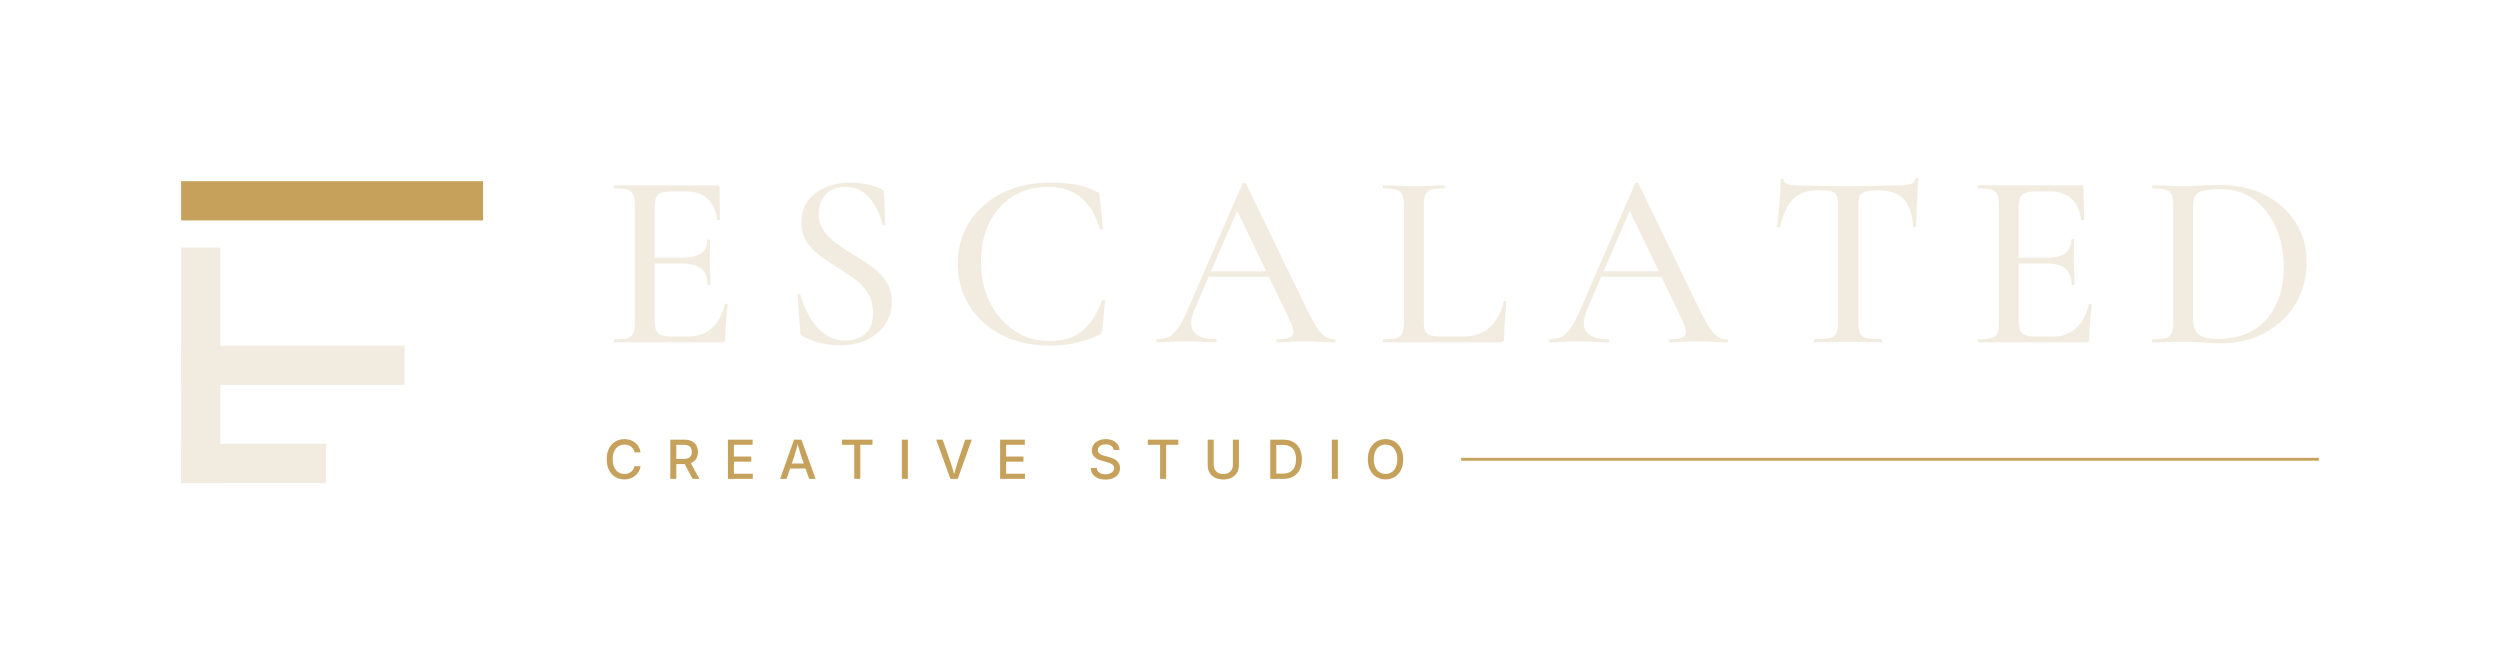
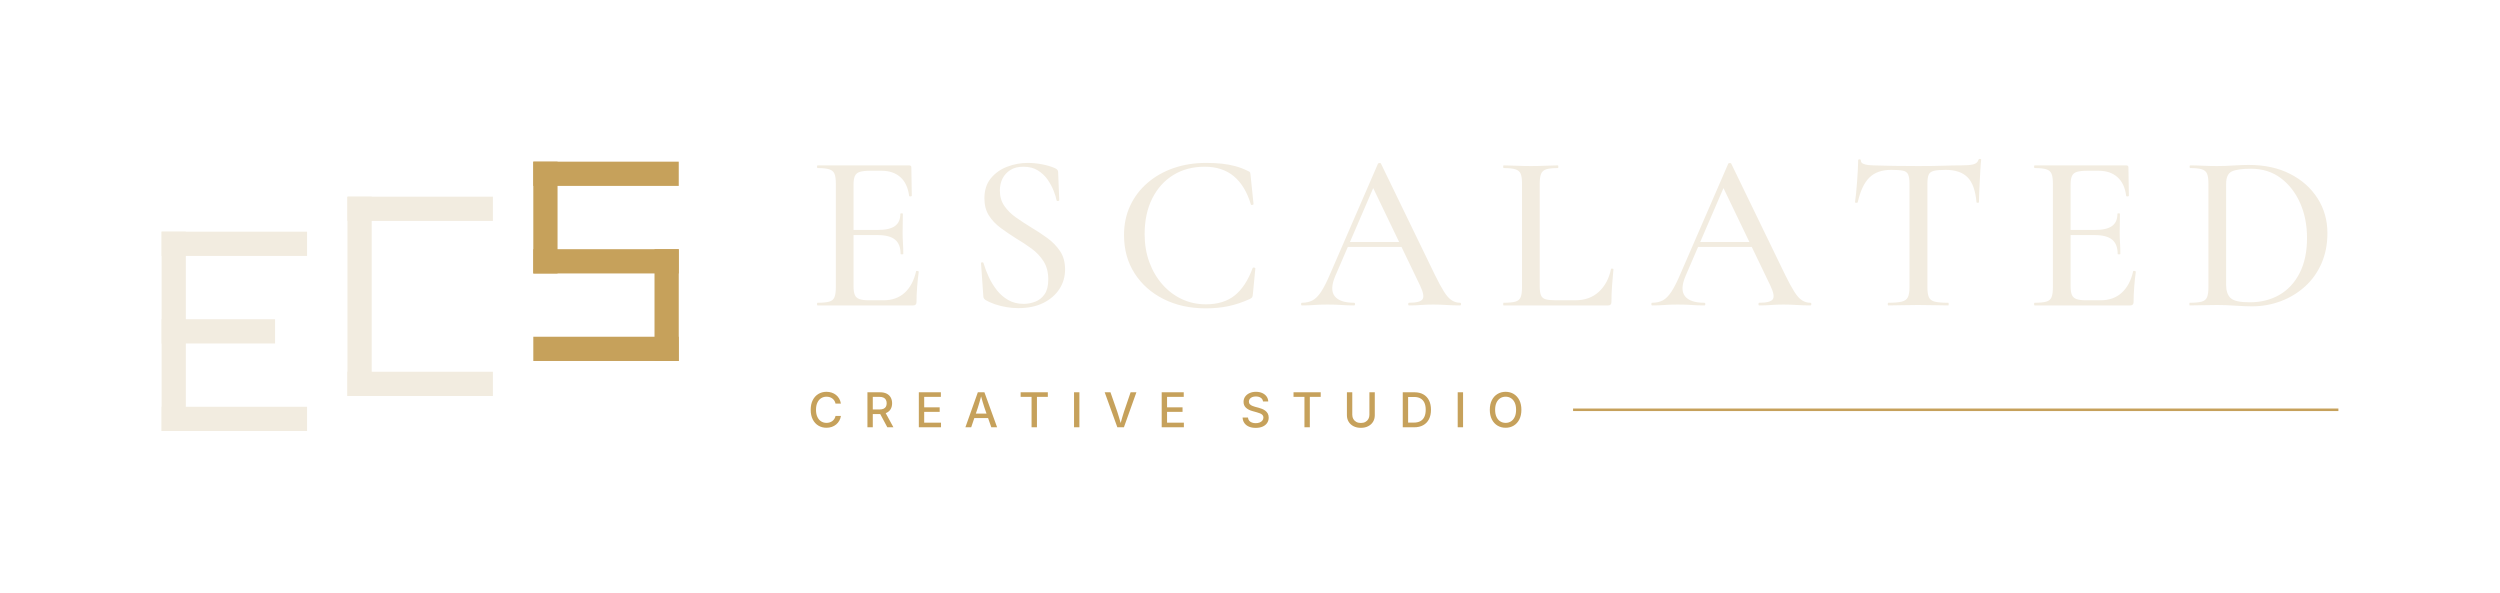
- <svg xmlns="http://www.w3.org/2000/svg" viewBox="0 0 828.17 220.00" width="828" height="220">
-   <rect x="60.00" y="60.00" width="100.00" height="13.00" fill="#C6A15B" />
-   <rect x="60.00" y="82.00" width="13.00" height="78.00" fill="#F2ECE0" />
-   <rect x="60.00" y="114.50" width="74.00" height="13.00" fill="#F2ECE0" />
-   <rect x="60.00" y="147.00" width="48.00" height="13.00" fill="#F2ECE0" />
+ <svg xmlns="http://www.w3.org/2000/svg" viewBox="0 0 928.17 220.00" width="928" height="220">
+   <rect x="60.00" y="86.00" width="9.00" height="74.00" fill="#F2ECE0" />
+   <rect x="60.00" y="86.00" width="54.00" height="9.00" fill="#F2ECE0" />
+   <rect x="60.00" y="118.50" width="42.12" height="9.00" fill="#F2ECE0" />
+   <rect x="60.00" y="151.00" width="54.00" height="9.00" fill="#F2ECE0" />
+   <rect x="129.00" y="73.00" width="9.00" height="74.00" fill="#F2ECE0" />
+   <rect x="129.00" y="73.00" width="54.00" height="9.00" fill="#F2ECE0" />
+   <rect x="129.00" y="138.00" width="54.00" height="9.00" fill="#F2ECE0" />
+   <rect x="198.00" y="60.00" width="54.00" height="9.00" fill="#C6A15B" />
+   <rect x="198.00" y="60.00" width="9.00" height="41.50" fill="#C6A15B" />
+   <rect x="198.00" y="92.50" width="54.00" height="9.00" fill="#C6A15B" />
+   <rect x="243.00" y="92.50" width="9.00" height="41.50" fill="#C6A15B" />
+   <rect x="198.00" y="125.00" width="54.00" height="9.00" fill="#C6A15B" />
  <g transform="translate(60,60)">
-     <path d="M179.021 53.38H143.578Q143.328 53.38 143.328 52.881Q143.328 52.382 143.578 52.382Q146.406 52.382 147.862 51.966Q149.318 51.55 149.818 50.302Q150.317 49.054 150.317 46.641V8.119Q150.317 5.706 149.818 4.5Q149.318 3.294 147.862 2.836Q146.406 2.378 143.578 2.378Q143.328 2.378 143.328 1.879Q143.328 1.38 143.578 1.38H177.523Q178.355 1.38 178.355 2.129L178.522 12.612Q178.522 12.862 178.064 12.903Q177.606 12.945 177.523 12.695Q176.941 8.119 174.278 5.748Q171.616 3.377 167.29 3.377H163.046Q160.55 3.377 159.219 3.793Q157.888 4.209 157.389 5.332Q156.89 6.455 156.89 8.452V46.308Q156.89 48.305 157.347 49.428Q157.805 50.551 159.053 51.009Q160.301 51.466 162.547 51.466H168.038Q172.781 51.466 175.859 48.679Q178.938 45.892 180.102 40.734Q180.102 40.484 180.602 40.567Q181.101 40.65 181.101 40.9Q180.768 43.146 180.518 46.308Q180.269 49.47 180.269 52.132Q180.269 53.38 179.021 53.38ZM174.362 34.244Q174.362 30.666 172.323 28.961Q170.285 27.255 165.792 27.255H153.728V25.342H166.042Q170.285 25.342 172.282 23.886Q174.278 22.43 174.278 19.351Q174.278 19.185 174.736 19.185Q175.194 19.185 175.194 19.351Q175.194 21.93 175.152 23.345Q175.11 24.759 175.11 26.34Q175.11 28.254 175.235 30.167Q175.36 32.081 175.36 34.244Q175.36 34.41 174.861 34.41Q174.362 34.41 174.362 34.244Z M211.219 10.698Q211.219 14.026 212.883 16.439Q214.547 18.852 217.21 20.724Q219.872 22.596 222.867 24.426Q225.946 26.257 228.816 28.337Q231.686 30.417 233.558 33.204Q235.43 35.991 235.43 39.985Q235.43 44.062 233.309 47.306Q231.187 50.551 227.318 52.465Q223.45 54.378 218.042 54.378Q215.878 54.378 213.674 54.004Q211.469 53.63 209.472 52.964Q207.475 52.298 205.811 51.3Q205.478 51.05 205.27 50.718Q205.062 50.385 205.062 49.719L204.23 37.822Q204.147 37.406 204.605 37.364Q205.062 37.322 205.146 37.655Q205.894 40.234 207.142 42.897Q208.39 45.559 210.138 47.764Q211.885 49.969 214.339 51.383Q216.794 52.798 220.038 52.798Q222.285 52.798 224.406 51.966Q226.528 51.134 227.859 49.178Q229.19 47.223 229.19 43.729Q229.19 39.735 227.443 36.99Q225.696 34.244 222.95 32.247Q220.205 30.25 217.126 28.42Q214.214 26.59 211.51 24.593Q208.806 22.596 207.142 19.975Q205.478 17.354 205.478 13.61Q205.478 9.118 207.85 6.206Q210.221 3.294 213.923 1.879Q217.626 0.465 221.536 0.465Q224.115 0.465 226.778 0.964Q229.44 1.463 231.603 2.378Q232.352 2.711 232.602 3.086Q232.851 3.46 232.851 3.876L233.267 14.276Q233.267 14.526 232.851 14.609Q232.435 14.692 232.269 14.359Q232.019 12.945 231.187 10.823Q230.355 8.702 228.941 6.663Q227.526 4.625 225.322 3.252Q223.117 1.879 219.955 1.879Q217.043 1.879 215.13 3.086Q213.216 4.292 212.218 6.247Q211.219 8.202 211.219 10.698Z M287.846 0.465Q291.008 0.465 293.712 0.756Q296.416 1.047 298.787 1.713Q301.158 2.378 303.322 3.46Q303.987 3.71 304.112 4.001Q304.237 4.292 304.32 5.29L305.402 15.774Q305.402 15.94 304.944 16.065Q304.486 16.19 304.403 15.857Q302.323 8.951 298.08 5.415Q293.837 1.879 287.264 1.879Q280.608 1.879 275.616 4.958Q270.624 8.036 267.795 13.652Q264.966 19.268 264.966 26.922Q264.966 32.58 266.714 37.322Q268.461 42.065 271.581 45.601Q274.701 49.137 278.819 51.05Q282.938 52.964 287.68 52.964Q294.336 52.964 298.454 49.636Q302.573 46.308 305.069 39.486Q305.235 39.236 305.651 39.319Q306.067 39.402 306.067 39.652L305.152 49.137Q305.069 50.135 304.861 50.385Q304.653 50.634 304.07 50.967Q299.827 52.881 295.958 53.671Q292.09 54.462 287.68 54.462Q278.861 54.462 271.997 51.009Q265.133 47.556 261.222 41.441Q257.312 35.326 257.312 27.255Q257.312 21.265 259.6 16.356Q261.888 11.447 266.048 7.87Q270.208 4.292 275.741 2.378Q281.274 0.465 287.846 0.465Z M339.014 31.665 340.013 29.834H362.643L363.226 31.665ZM382.029 52.382Q382.445 52.382 382.445 52.881Q382.445 53.38 382.029 53.38Q379.616 53.38 377.078 53.214Q374.541 53.047 372.128 53.047Q369.466 53.047 367.51 53.214Q365.555 53.38 363.142 53.38Q362.81 53.38 362.81 52.881Q362.81 52.382 363.142 52.382Q367.219 52.382 368.134 51.092Q369.05 49.802 367.219 45.975L349.331 8.785L351.994 4.791L335.77 42.398Q333.606 47.473 335.52 49.927Q337.434 52.382 342.675 52.382Q343.091 52.382 343.091 52.881Q343.091 53.38 342.675 53.38Q340.179 53.38 338.099 53.214Q336.019 53.047 332.858 53.047Q329.779 53.047 327.907 53.214Q326.035 53.38 323.373 53.38Q323.04 53.38 323.04 52.881Q323.04 52.382 323.373 52.382Q325.619 52.382 327.283 51.508Q328.947 50.634 330.486 48.305Q332.026 45.975 333.856 41.649L351.578 0.798Q351.661 0.548 352.16 0.506Q352.659 0.465 352.742 0.798L372.71 41.982Q374.707 46.058 376.163 48.346Q377.619 50.634 379.034 51.508Q380.448 52.382 382.029 52.382Z M411.648 8.202V46.308Q411.648 48.471 412.106 49.594Q412.563 50.718 413.853 51.092Q415.142 51.466 417.722 51.466H424.794Q430.202 51.466 433.613 48.305Q437.024 45.143 438.106 39.902Q438.106 39.652 438.563 39.694Q439.021 39.735 439.021 39.985Q438.771 42.398 438.522 45.809Q438.272 49.22 438.272 52.132Q438.272 53.38 437.024 53.38H398.253Q398.086 53.38 398.086 52.881Q398.086 52.382 398.253 52.382Q401.165 52.382 402.621 51.966Q404.077 51.55 404.576 50.302Q405.075 49.054 405.075 46.641V8.119Q405.075 5.706 404.576 4.5Q404.077 3.294 402.621 2.836Q401.165 2.378 398.253 2.378Q398.086 2.378 398.086 1.879Q398.086 1.38 398.253 1.38Q400.25 1.38 402.87 1.505Q405.491 1.63 408.32 1.63Q411.315 1.63 413.853 1.505Q416.39 1.38 418.387 1.38Q418.554 1.38 418.554 1.879Q418.554 2.378 418.387 2.378Q415.475 2.378 414.061 2.836Q412.646 3.294 412.147 4.542Q411.648 5.79 411.648 8.202Z M469.056 31.665 470.054 29.834H492.685L493.267 31.665ZM512.07 52.382Q512.486 52.382 512.486 52.881Q512.486 53.38 512.07 53.38Q509.658 53.38 507.12 53.214Q504.582 53.047 502.17 53.047Q499.507 53.047 497.552 53.214Q495.597 53.38 493.184 53.38Q492.851 53.38 492.851 52.881Q492.851 52.382 493.184 52.382Q497.261 52.382 498.176 51.092Q499.091 49.802 497.261 45.975L479.373 8.785L482.035 4.791L465.811 42.398Q463.648 47.473 465.562 49.927Q467.475 52.382 472.717 52.382Q473.133 52.382 473.133 52.881Q473.133 53.38 472.717 53.38Q470.221 53.38 468.141 53.214Q466.061 53.047 462.899 53.047Q459.821 53.047 457.949 53.214Q456.077 53.38 453.414 53.38Q453.082 53.38 453.082 52.881Q453.082 52.382 453.414 52.382Q455.661 52.382 457.325 51.508Q458.989 50.634 460.528 48.305Q462.067 45.975 463.898 41.649L481.619 0.798Q481.702 0.548 482.202 0.506Q482.701 0.465 482.784 0.798L502.752 41.982Q504.749 46.058 506.205 48.346Q507.661 50.634 509.075 51.508Q510.49 52.382 512.07 52.382Z M542.106 3.044Q536.947 3.044 534.035 5.914Q531.123 8.785 529.709 15.108Q529.626 15.274 529.168 15.274Q528.71 15.274 528.71 15.025Q528.877 13.943 529.085 11.946Q529.293 9.95 529.459 7.62Q529.626 5.29 529.75 3.127Q529.875 0.964 529.875 -0.45Q529.875 -0.866 530.374 -0.866Q530.874 -0.866 530.874 -0.45Q530.874 0.382 531.706 0.756Q532.538 1.13 533.619 1.255Q534.701 1.38 535.45 1.38Q542.605 1.63 552.173 1.63Q557.997 1.63 561.491 1.505Q564.986 1.38 568.23 1.38Q571.059 1.38 572.598 1.006Q574.138 0.631 574.554 -0.7Q574.637 -1.033 575.094 -1.033Q575.552 -1.033 575.552 -0.7Q575.386 0.548 575.261 2.794Q575.136 5.041 575.011 7.454Q574.886 9.866 574.803 11.946Q574.72 14.026 574.72 15.025Q574.72 15.274 574.262 15.274Q573.805 15.274 573.805 15.025Q573.222 8.535 570.477 5.79Q567.731 3.044 562.323 3.044Q559.411 3.044 557.955 3.418Q556.499 3.793 556.042 4.874Q555.584 5.956 555.584 8.286V46.641Q555.584 49.054 556.125 50.302Q556.666 51.55 558.288 51.966Q559.91 52.382 563.322 52.382Q563.488 52.382 563.488 52.881Q563.488 53.38 563.322 53.38Q561.075 53.38 558.288 53.297Q555.501 53.214 552.173 53.214Q549.011 53.214 546.224 53.297Q543.437 53.38 541.107 53.38Q540.858 53.38 540.858 52.881Q540.858 52.382 541.107 52.382Q544.352 52.382 546.058 51.966Q547.763 51.55 548.346 50.302Q548.928 49.054 548.928 46.641V8.119Q548.928 5.873 548.429 4.75Q547.93 3.626 546.432 3.335Q544.934 3.044 542.106 3.044Z M630.88 53.38H595.437Q595.187 53.38 595.187 52.881Q595.187 52.382 595.437 52.382Q598.266 52.382 599.722 51.966Q601.178 51.55 601.677 50.302Q602.176 49.054 602.176 46.641V8.119Q602.176 5.706 601.677 4.5Q601.178 3.294 599.722 2.836Q598.266 2.378 595.437 2.378Q595.187 2.378 595.187 1.879Q595.187 1.38 595.437 1.38H629.382Q630.214 1.38 630.214 2.129L630.381 12.612Q630.381 12.862 629.923 12.903Q629.466 12.945 629.382 12.695Q628.8 8.119 626.138 5.748Q623.475 3.377 619.149 3.377H614.906Q612.41 3.377 611.078 3.793Q609.747 4.209 609.248 5.332Q608.749 6.455 608.749 8.452V46.308Q608.749 48.305 609.206 49.428Q609.664 50.551 610.912 51.009Q612.16 51.466 614.406 51.466H619.898Q624.64 51.466 627.718 48.679Q630.797 45.892 631.962 40.734Q631.962 40.484 632.461 40.567Q632.96 40.65 632.96 40.9Q632.627 43.146 632.378 46.308Q632.128 49.47 632.128 52.132Q632.128 53.38 630.88 53.38ZM626.221 34.244Q626.221 30.666 624.182 28.961Q622.144 27.255 617.651 27.255H605.587V25.342H617.901Q622.144 25.342 624.141 23.886Q626.138 22.43 626.138 19.351Q626.138 19.185 626.595 19.185Q627.053 19.185 627.053 19.351Q627.053 21.93 627.011 23.345Q626.97 24.759 626.97 26.34Q626.97 28.254 627.094 30.167Q627.219 32.081 627.219 34.244Q627.219 34.41 626.72 34.41Q626.221 34.41 626.221 34.244Z M676.058 53.713Q673.562 53.713 669.901 53.463Q666.24 53.214 663.162 53.214Q660.333 53.214 657.712 53.297Q655.091 53.38 653.011 53.38Q652.845 53.38 652.845 52.881Q652.845 52.382 653.011 52.382Q655.923 52.382 657.421 51.966Q658.918 51.55 659.418 50.302Q659.917 49.054 659.917 46.641V8.119Q659.917 5.706 659.418 4.5Q658.918 3.294 657.462 2.836Q656.006 2.378 653.178 2.378Q652.928 2.378 652.928 1.879Q652.928 1.38 653.178 1.38Q655.258 1.38 657.795 1.505Q660.333 1.63 663.162 1.63Q665.99 1.63 669.277 1.422Q672.563 1.214 674.893 1.214Q683.712 1.214 690.243 4.542Q696.774 7.87 700.435 13.61Q704.096 19.351 704.096 26.506Q704.096 32.746 701.891 37.78Q699.686 42.814 695.776 46.35Q691.866 49.886 686.79 51.799Q681.715 53.713 676.058 53.713ZM675.226 52.215Q681.466 52.215 686.25 49.47Q691.034 46.724 693.779 41.358Q696.525 35.991 696.525 28.337Q696.525 21.098 693.946 15.316Q691.366 9.534 686.749 6.081Q682.131 2.628 675.725 2.628Q670.733 2.628 668.611 3.626Q666.49 4.625 666.49 8.286V45.726Q666.49 49.054 668.154 50.634Q669.818 52.215 675.226 52.215Z" fill="#F2ECE0" />
-     <path d="M146.84 98.794Q145.156 98.794 143.83 97.996Q142.504 97.198 141.745 95.702Q140.986 94.205 140.986 92.129Q140.986 90.043 141.745 88.547Q142.504 87.051 143.83 86.248Q145.156 85.446 146.84 85.446Q147.87 85.446 148.773 85.742Q149.676 86.039 150.387 86.606Q151.098 87.173 151.565 87.984Q152.032 88.796 152.197 89.825H150.199Q150.077 89.206 149.767 88.73Q149.458 88.255 149.013 87.923Q148.568 87.592 148.018 87.426Q147.468 87.26 146.858 87.26Q145.741 87.26 144.855 87.823Q143.97 88.386 143.464 89.472Q142.958 90.558 142.958 92.129Q142.958 93.699 143.472 94.785Q143.987 95.872 144.868 96.426Q145.75 96.98 146.858 96.98Q147.468 96.98 148.014 96.81Q148.559 96.639 149.008 96.312Q149.458 95.985 149.767 95.505Q150.077 95.025 150.199 94.415H152.206Q152.058 95.374 151.604 96.173Q151.15 96.971 150.444 97.564Q149.737 98.158 148.825 98.476Q147.913 98.794 146.84 98.794Z M162.049 98.62V85.62H166.708Q168.209 85.62 169.212 86.139Q170.215 86.658 170.713 87.583Q171.21 88.508 171.21 89.703Q171.21 90.907 170.708 91.81Q170.207 92.713 169.203 93.211Q168.2 93.708 166.691 93.708H163.192V92.007H166.499Q167.458 92.007 168.047 91.732Q168.636 91.457 168.915 90.942Q169.195 90.427 169.195 89.703Q169.195 88.97 168.915 88.438Q168.636 87.906 168.043 87.614Q167.45 87.321 166.481 87.321H164.038V98.62ZM169.439 98.62 166.289 92.748H168.497L171.699 98.62Z M181.132 98.62V85.62H189.316V87.33H183.121V91.204H188.871V92.905H183.121V96.91H189.368V98.62Z M198.417 98.62 203.041 85.62H205.484L210.195 98.62H208.04L205.51 91.387Q205.214 90.506 204.86 89.311Q204.507 88.115 204.044 86.44H204.446Q204.001 88.133 203.647 89.341Q203.294 90.55 203.024 91.387L200.572 98.62ZM200.921 95.191V93.533H207.683V95.191Z M218.93 87.33V85.62H229.025V87.33H224.985V98.62H222.987V87.33Z M240.744 85.62V98.62H238.755V85.62Z M254.836 98.62 250.133 85.62H252.28L254.81 92.853Q255.089 93.69 255.451 94.903Q255.813 96.116 256.275 97.765H255.865Q256.319 96.081 256.672 94.886Q257.026 93.69 257.296 92.853L259.757 85.62H261.912L257.27 98.62Z M271.301 98.62V85.62H279.485V87.33H273.29V91.204H279.04V92.905H273.29V96.91H279.537V98.62Z  M306.212 98.838Q304.755 98.838 303.682 98.376Q302.609 97.913 302.002 97.054Q301.396 96.194 301.335 95.008H303.333Q303.394 95.715 303.791 96.177Q304.188 96.639 304.825 96.866Q305.462 97.093 306.203 97.093Q307.032 97.093 307.673 96.836Q308.315 96.578 308.69 96.103Q309.065 95.627 309.065 94.999Q309.065 94.432 308.738 94.07Q308.411 93.708 307.857 93.468Q307.302 93.228 306.596 93.045L305.078 92.626Q303.481 92.199 302.587 91.361Q301.692 90.523 301.692 89.188Q301.692 88.063 302.299 87.221Q302.905 86.379 303.948 85.912Q304.99 85.446 306.299 85.446Q307.634 85.446 308.65 85.912Q309.667 86.379 310.247 87.19Q310.827 88.002 310.854 89.04H308.917Q308.821 88.15 308.092 87.662Q307.364 87.173 306.256 87.173Q305.47 87.173 304.89 87.417Q304.31 87.662 303.991 88.093Q303.673 88.525 303.673 89.075Q303.673 89.694 304.052 90.074Q304.432 90.454 304.977 90.676Q305.523 90.899 306.02 91.029L307.285 91.361Q307.905 91.518 308.563 91.784Q309.222 92.05 309.78 92.473Q310.339 92.897 310.683 93.52Q311.028 94.144 311.028 95.025Q311.028 96.125 310.461 96.988Q309.894 97.852 308.816 98.345Q307.739 98.838 306.212 98.838Z M320.243 87.33V85.62H330.337V87.33H326.298V98.62H324.3V87.33Z M345.25 98.821Q343.688 98.821 342.519 98.219Q341.35 97.617 340.708 96.565Q340.067 95.514 340.067 94.153V85.62H342.056V93.987Q342.056 94.868 342.445 95.549Q342.833 96.229 343.548 96.622Q344.264 97.015 345.25 97.015Q346.227 97.015 346.938 96.622Q347.649 96.229 348.033 95.549Q348.417 94.868 348.417 93.987V85.62H350.415V94.153Q350.415 95.514 349.773 96.565Q349.132 97.617 347.967 98.219Q346.803 98.821 345.25 98.821Z M365.021 98.62H361.811V96.875H364.917Q366.391 96.875 367.368 96.325Q368.346 95.776 368.834 94.707Q369.323 93.638 369.323 92.103Q369.323 90.576 368.839 89.52Q368.354 88.464 367.399 87.915Q366.444 87.365 365.021 87.365H361.741V85.62H365.152Q367.072 85.62 368.442 86.397Q369.811 87.173 370.544 88.626Q371.277 90.078 371.277 92.103Q371.277 94.135 370.54 95.592Q369.803 97.05 368.402 97.835Q367.002 98.62 365.021 98.62ZM362.788 85.62V98.62H360.799V85.62Z M383.188 85.62V98.62H381.199V85.62Z M398.99 98.794Q397.306 98.794 395.976 97.996Q394.645 97.198 393.882 95.702Q393.118 94.205 393.118 92.129Q393.118 90.043 393.882 88.547Q394.645 87.051 395.976 86.248Q397.306 85.446 398.99 85.446Q400.674 85.446 401.996 86.248Q403.318 87.051 404.081 88.547Q404.844 90.043 404.844 92.129Q404.844 94.205 404.081 95.702Q403.318 97.198 401.996 97.996Q400.674 98.794 398.99 98.794ZM398.99 96.98Q400.098 96.98 400.975 96.426Q401.852 95.872 402.362 94.785Q402.873 93.699 402.873 92.129Q402.873 90.541 402.362 89.455Q401.852 88.368 400.975 87.814Q400.098 87.26 398.99 87.26Q397.873 87.26 396.992 87.819Q396.111 88.377 395.6 89.463Q395.09 90.55 395.09 92.129Q395.09 93.699 395.6 94.781Q396.111 95.863 396.992 96.421Q397.873 96.98 398.99 96.98Z" fill="#C6A15B" />
-     <rect x="424.03" y="91.65" width="284.14" height="0.94" fill="#C6A15B" />
+     <path d="M279.021 53.38H243.578Q243.328 53.38 243.328 52.881Q243.328 52.382 243.578 52.382Q246.406 52.382 247.862 51.966Q249.318 51.55 249.818 50.302Q250.317 49.054 250.317 46.641V8.119Q250.317 5.706 249.818 4.5Q249.318 3.294 247.862 2.836Q246.406 2.378 243.578 2.378Q243.328 2.378 243.328 1.879Q243.328 1.38 243.578 1.38H277.523Q278.355 1.38 278.355 2.129L278.522 12.612Q278.522 12.862 278.064 12.903Q277.606 12.945 277.523 12.695Q276.941 8.119 274.278 5.748Q271.616 3.377 267.29 3.377H263.046Q260.55 3.377 259.219 3.793Q257.888 4.209 257.389 5.332Q256.89 6.455 256.89 8.452V46.308Q256.89 48.305 257.347 49.428Q257.805 50.551 259.053 51.009Q260.301 51.466 262.547 51.466H268.038Q272.781 51.466 275.859 48.679Q278.938 45.892 280.102 40.734Q280.102 40.484 280.602 40.567Q281.101 40.65 281.101 40.9Q280.768 43.146 280.518 46.308Q280.269 49.47 280.269 52.132Q280.269 53.38 279.021 53.38ZM274.362 34.244Q274.362 30.666 272.323 28.961Q270.285 27.255 265.792 27.255H253.728V25.342H266.042Q270.285 25.342 272.282 23.886Q274.278 22.43 274.278 19.351Q274.278 19.185 274.736 19.185Q275.194 19.185 275.194 19.351Q275.194 21.93 275.152 23.345Q275.11 24.759 275.11 26.34Q275.11 28.254 275.235 30.167Q275.36 32.081 275.36 34.244Q275.36 34.41 274.861 34.41Q274.362 34.41 274.362 34.244Z M311.219 10.698Q311.219 14.026 312.883 16.439Q314.547 18.852 317.21 20.724Q319.872 22.596 322.867 24.426Q325.946 26.257 328.816 28.337Q331.686 30.417 333.558 33.204Q335.43 35.991 335.43 39.985Q335.43 44.062 333.309 47.306Q331.187 50.551 327.318 52.465Q323.45 54.378 318.042 54.378Q315.878 54.378 313.674 54.004Q311.469 53.63 309.472 52.964Q307.475 52.298 305.811 51.3Q305.478 51.05 305.27 50.718Q305.062 50.385 305.062 49.719L304.23 37.822Q304.147 37.406 304.605 37.364Q305.062 37.322 305.146 37.655Q305.894 40.234 307.142 42.897Q308.39 45.559 310.138 47.764Q311.885 49.969 314.339 51.383Q316.794 52.798 320.038 52.798Q322.285 52.798 324.406 51.966Q326.528 51.134 327.859 49.178Q329.19 47.223 329.19 43.729Q329.19 39.735 327.443 36.99Q325.696 34.244 322.95 32.247Q320.205 30.25 317.126 28.42Q314.214 26.59 311.51 24.593Q308.806 22.596 307.142 19.975Q305.478 17.354 305.478 13.61Q305.478 9.118 307.85 6.206Q310.221 3.294 313.923 1.879Q317.626 0.465 321.536 0.465Q324.115 0.465 326.778 0.964Q329.44 1.463 331.603 2.378Q332.352 2.711 332.602 3.086Q332.851 3.46 332.851 3.876L333.267 14.276Q333.267 14.526 332.851 14.609Q332.435 14.692 332.269 14.359Q332.019 12.945 331.187 10.823Q330.355 8.702 328.941 6.663Q327.526 4.625 325.322 3.252Q323.117 1.879 319.955 1.879Q317.043 1.879 315.13 3.086Q313.216 4.292 312.218 6.247Q311.219 8.202 311.219 10.698Z M387.846 0.465Q391.008 0.465 393.712 0.756Q396.416 1.047 398.787 1.713Q401.158 2.378 403.322 3.46Q403.987 3.71 404.112 4.001Q404.237 4.292 404.32 5.29L405.402 15.774Q405.402 15.94 404.944 16.065Q404.486 16.19 404.403 15.857Q402.323 8.951 398.08 5.415Q393.837 1.879 387.264 1.879Q380.608 1.879 375.616 4.958Q370.624 8.036 367.795 13.652Q364.966 19.268 364.966 26.922Q364.966 32.58 366.714 37.322Q368.461 42.065 371.581 45.601Q374.701 49.137 378.819 51.05Q382.938 52.964 387.68 52.964Q394.336 52.964 398.454 49.636Q402.573 46.308 405.069 39.486Q405.235 39.236 405.651 39.319Q406.067 39.402 406.067 39.652L405.152 49.137Q405.069 50.135 404.861 50.385Q404.653 50.634 404.07 50.967Q399.827 52.881 395.958 53.671Q392.09 54.462 387.68 54.462Q378.861 54.462 371.997 51.009Q365.133 47.556 361.222 41.441Q357.312 35.326 357.312 27.255Q357.312 21.265 359.6 16.356Q361.888 11.447 366.048 7.87Q370.208 4.292 375.741 2.378Q381.274 0.465 387.846 0.465Z M439.014 31.665 440.013 29.834H462.643L463.226 31.665ZM482.029 52.382Q482.445 52.382 482.445 52.881Q482.445 53.38 482.029 53.38Q479.616 53.38 477.078 53.214Q474.541 53.047 472.128 53.047Q469.466 53.047 467.51 53.214Q465.555 53.38 463.142 53.38Q462.81 53.38 462.81 52.881Q462.81 52.382 463.142 52.382Q467.219 52.382 468.134 51.092Q469.05 49.802 467.219 45.975L449.331 8.785L451.994 4.791L435.77 42.398Q433.606 47.473 435.52 49.927Q437.434 52.382 442.675 52.382Q443.091 52.382 443.091 52.881Q443.091 53.38 442.675 53.38Q440.179 53.38 438.099 53.214Q436.019 53.047 432.858 53.047Q429.779 53.047 427.907 53.214Q426.035 53.38 423.373 53.38Q423.04 53.38 423.04 52.881Q423.04 52.382 423.373 52.382Q425.619 52.382 427.283 51.508Q428.947 50.634 430.486 48.305Q432.026 45.975 433.856 41.649L451.578 0.798Q451.661 0.548 452.16 0.506Q452.659 0.465 452.742 0.798L472.71 41.982Q474.707 46.058 476.163 48.346Q477.619 50.634 479.034 51.508Q480.448 52.382 482.029 52.382Z M511.648 8.202V46.308Q511.648 48.471 512.106 49.594Q512.563 50.718 513.853 51.092Q515.142 51.466 517.722 51.466H524.794Q530.202 51.466 533.613 48.305Q537.024 45.143 538.106 39.902Q538.106 39.652 538.563 39.694Q539.021 39.735 539.021 39.985Q538.771 42.398 538.522 45.809Q538.272 49.22 538.272 52.132Q538.272 53.38 537.024 53.38H498.253Q498.086 53.38 498.086 52.881Q498.086 52.382 498.253 52.382Q501.165 52.382 502.621 51.966Q504.077 51.55 504.576 50.302Q505.075 49.054 505.075 46.641V8.119Q505.075 5.706 504.576 4.5Q504.077 3.294 502.621 2.836Q501.165 2.378 498.253 2.378Q498.086 2.378 498.086 1.879Q498.086 1.38 498.253 1.38Q500.25 1.38 502.87 1.505Q505.491 1.63 508.32 1.63Q511.315 1.63 513.853 1.505Q516.39 1.38 518.387 1.38Q518.554 1.38 518.554 1.879Q518.554 2.378 518.387 2.378Q515.475 2.378 514.061 2.836Q512.646 3.294 512.147 4.542Q511.648 5.79 511.648 8.202Z M569.056 31.665 570.054 29.834H592.685L593.267 31.665ZM612.07 52.382Q612.486 52.382 612.486 52.881Q612.486 53.38 612.07 53.38Q609.658 53.38 607.12 53.214Q604.582 53.047 602.17 53.047Q599.507 53.047 597.552 53.214Q595.597 53.38 593.184 53.38Q592.851 53.38 592.851 52.881Q592.851 52.382 593.184 52.382Q597.261 52.382 598.176 51.092Q599.091 49.802 597.261 45.975L579.373 8.785L582.035 4.791L565.811 42.398Q563.648 47.473 565.562 49.927Q567.475 52.382 572.717 52.382Q573.133 52.382 573.133 52.881Q573.133 53.38 572.717 53.38Q570.221 53.38 568.141 53.214Q566.061 53.047 562.899 53.047Q559.821 53.047 557.949 53.214Q556.077 53.38 553.414 53.38Q553.082 53.38 553.082 52.881Q553.082 52.382 553.414 52.382Q555.661 52.382 557.325 51.508Q558.989 50.634 560.528 48.305Q562.067 45.975 563.898 41.649L581.619 0.798Q581.702 0.548 582.202 0.506Q582.701 0.465 582.784 0.798L602.752 41.982Q604.749 46.058 606.205 48.346Q607.661 50.634 609.075 51.508Q610.49 52.382 612.07 52.382Z M642.106 3.044Q636.947 3.044 634.035 5.914Q631.123 8.785 629.709 15.108Q629.626 15.274 629.168 15.274Q628.71 15.274 628.71 15.025Q628.877 13.943 629.085 11.946Q629.293 9.95 629.459 7.62Q629.626 5.29 629.75 3.127Q629.875 0.964 629.875 -0.45Q629.875 -0.866 630.374 -0.866Q630.874 -0.866 630.874 -0.45Q630.874 0.382 631.706 0.756Q632.538 1.13 633.619 1.255Q634.701 1.38 635.45 1.38Q642.605 1.63 652.173 1.63Q657.997 1.63 661.491 1.505Q664.986 1.38 668.23 1.38Q671.059 1.38 672.598 1.006Q674.138 0.631 674.554 -0.7Q674.637 -1.033 675.094 -1.033Q675.552 -1.033 675.552 -0.7Q675.386 0.548 675.261 2.794Q675.136 5.041 675.011 7.454Q674.886 9.866 674.803 11.946Q674.72 14.026 674.72 15.025Q674.72 15.274 674.262 15.274Q673.805 15.274 673.805 15.025Q673.222 8.535 670.477 5.79Q667.731 3.044 662.323 3.044Q659.411 3.044 657.955 3.418Q656.499 3.793 656.042 4.874Q655.584 5.956 655.584 8.286V46.641Q655.584 49.054 656.125 50.302Q656.666 51.55 658.288 51.966Q659.91 52.382 663.322 52.382Q663.488 52.382 663.488 52.881Q663.488 53.38 663.322 53.38Q661.075 53.38 658.288 53.297Q655.501 53.214 652.173 53.214Q649.011 53.214 646.224 53.297Q643.437 53.38 641.107 53.38Q640.858 53.38 640.858 52.881Q640.858 52.382 641.107 52.382Q644.352 52.382 646.058 51.966Q647.763 51.55 648.346 50.302Q648.928 49.054 648.928 46.641V8.119Q648.928 5.873 648.429 4.75Q647.93 3.626 646.432 3.335Q644.934 3.044 642.106 3.044Z M730.88 53.38H695.437Q695.187 53.38 695.187 52.881Q695.187 52.382 695.437 52.382Q698.266 52.382 699.722 51.966Q701.178 51.55 701.677 50.302Q702.176 49.054 702.176 46.641V8.119Q702.176 5.706 701.677 4.5Q701.178 3.294 699.722 2.836Q698.266 2.378 695.437 2.378Q695.187 2.378 695.187 1.879Q695.187 1.38 695.437 1.38H729.382Q730.214 1.38 730.214 2.129L730.381 12.612Q730.381 12.862 729.923 12.903Q729.466 12.945 729.382 12.695Q728.8 8.119 726.138 5.748Q723.475 3.377 719.149 3.377H714.906Q712.41 3.377 711.078 3.793Q709.747 4.209 709.248 5.332Q708.749 6.455 708.749 8.452V46.308Q708.749 48.305 709.206 49.428Q709.664 50.551 710.912 51.009Q712.16 51.466 714.406 51.466H719.898Q724.64 51.466 727.718 48.679Q730.797 45.892 731.962 40.734Q731.962 40.484 732.461 40.567Q732.96 40.65 732.96 40.9Q732.627 43.146 732.378 46.308Q732.128 49.47 732.128 52.132Q732.128 53.38 730.88 53.38ZM726.221 34.244Q726.221 30.666 724.182 28.961Q722.144 27.255 717.651 27.255H705.587V25.342H717.901Q722.144 25.342 724.141 23.886Q726.138 22.43 726.138 19.351Q726.138 19.185 726.595 19.185Q727.053 19.185 727.053 19.351Q727.053 21.93 727.011 23.345Q726.97 24.759 726.97 26.34Q726.97 28.254 727.094 30.167Q727.219 32.081 727.219 34.244Q727.219 34.41 726.72 34.41Q726.221 34.41 726.221 34.244Z M776.058 53.713Q773.562 53.713 769.901 53.463Q766.24 53.214 763.162 53.214Q760.333 53.214 757.712 53.297Q755.091 53.38 753.011 53.38Q752.845 53.38 752.845 52.881Q752.845 52.382 753.011 52.382Q755.923 52.382 757.421 51.966Q758.918 51.55 759.418 50.302Q759.917 49.054 759.917 46.641V8.119Q759.917 5.706 759.418 4.5Q758.918 3.294 757.462 2.836Q756.006 2.378 753.178 2.378Q752.928 2.378 752.928 1.879Q752.928 1.38 753.178 1.38Q755.258 1.38 757.795 1.505Q760.333 1.63 763.162 1.63Q765.99 1.63 769.277 1.422Q772.563 1.214 774.893 1.214Q783.712 1.214 790.243 4.542Q796.774 7.87 800.435 13.61Q804.096 19.351 804.096 26.506Q804.096 32.746 801.891 37.78Q799.686 42.814 795.776 46.35Q791.866 49.886 786.79 51.799Q781.715 53.713 776.058 53.713ZM775.226 52.215Q781.466 52.215 786.25 49.47Q791.034 46.724 793.779 41.358Q796.525 35.991 796.525 28.337Q796.525 21.098 793.946 15.316Q791.366 9.534 786.749 6.081Q782.131 2.628 775.725 2.628Q770.733 2.628 768.611 3.626Q766.49 4.625 766.49 8.286V45.726Q766.49 49.054 768.154 50.634Q769.818 52.215 775.226 52.215Z" fill="#F2ECE0" />
+     <path d="M246.84 98.794Q245.156 98.794 243.83 97.996Q242.504 97.198 241.745 95.702Q240.986 94.205 240.986 92.129Q240.986 90.043 241.745 88.547Q242.504 87.051 243.83 86.248Q245.156 85.446 246.84 85.446Q247.87 85.446 248.773 85.742Q249.676 86.039 250.387 86.606Q251.098 87.173 251.565 87.984Q252.032 88.796 252.197 89.825H250.199Q250.077 89.206 249.767 88.73Q249.458 88.255 249.013 87.923Q248.568 87.592 248.018 87.426Q247.468 87.26 246.858 87.26Q245.741 87.26 244.855 87.823Q243.97 88.386 243.464 89.472Q242.958 90.558 242.958 92.129Q242.958 93.699 243.472 94.785Q243.987 95.872 244.868 96.426Q245.75 96.98 246.858 96.98Q247.468 96.98 248.014 96.81Q248.559 96.639 249.008 96.312Q249.458 95.985 249.767 95.505Q250.077 95.025 250.199 94.415H252.206Q252.058 95.374 251.604 96.173Q251.15 96.971 250.444 97.564Q249.737 98.158 248.825 98.476Q247.913 98.794 246.84 98.794Z M262.049 98.62V85.62H266.708Q268.209 85.62 269.212 86.139Q270.215 86.658 270.713 87.583Q271.21 88.508 271.21 89.703Q271.21 90.907 270.708 91.81Q270.207 92.713 269.203 93.211Q268.2 93.708 266.691 93.708H263.192V92.007H266.499Q267.458 92.007 268.047 91.732Q268.636 91.457 268.915 90.942Q269.195 90.427 269.195 89.703Q269.195 88.97 268.915 88.438Q268.636 87.906 268.043 87.614Q267.45 87.321 266.481 87.321H264.038V98.62ZM269.439 98.62 266.289 92.748H268.497L271.699 98.62Z M281.132 98.62V85.62H289.316V87.33H283.121V91.204H288.871V92.905H283.121V96.91H289.368V98.62Z M298.417 98.62 303.041 85.62H305.484L310.195 98.62H308.04L305.51 91.387Q305.214 90.506 304.86 89.311Q304.507 88.115 304.044 86.44H304.446Q304.001 88.133 303.647 89.341Q303.294 90.55 303.024 91.387L300.572 98.62ZM300.921 95.191V93.533H307.683V95.191Z M318.93 87.33V85.62H329.025V87.33H324.985V98.62H322.987V87.33Z M340.744 85.62V98.62H338.755V85.62Z M354.836 98.62 350.133 85.62H352.28L354.81 92.853Q355.089 93.69 355.451 94.903Q355.813 96.116 356.275 97.765H355.865Q356.319 96.081 356.672 94.886Q357.026 93.69 357.296 92.853L359.757 85.62H361.912L357.27 98.62Z M371.301 98.62V85.62H379.485V87.33H373.29V91.204H379.04V92.905H373.29V96.91H379.537V98.62Z  M406.212 98.838Q404.755 98.838 403.682 98.376Q402.609 97.913 402.002 97.054Q401.396 96.194 401.335 95.008H403.333Q403.394 95.715 403.791 96.177Q404.188 96.639 404.825 96.866Q405.462 97.093 406.203 97.093Q407.032 97.093 407.673 96.836Q408.315 96.578 408.69 96.103Q409.065 95.627 409.065 94.999Q409.065 94.432 408.738 94.07Q408.411 93.708 407.857 93.468Q407.302 93.228 406.596 93.045L405.078 92.626Q403.481 92.199 402.587 91.361Q401.692 90.523 401.692 89.188Q401.692 88.063 402.299 87.221Q402.905 86.379 403.948 85.912Q404.99 85.446 406.299 85.446Q407.634 85.446 408.65 85.912Q409.667 86.379 410.247 87.19Q410.827 88.002 410.854 89.04H408.917Q408.821 88.15 408.092 87.662Q407.364 87.173 406.256 87.173Q405.47 87.173 404.89 87.417Q404.31 87.662 403.991 88.093Q403.673 88.525 403.673 89.075Q403.673 89.694 404.052 90.074Q404.432 90.454 404.977 90.676Q405.523 90.899 406.02 91.029L407.285 91.361Q407.905 91.518 408.563 91.784Q409.222 92.05 409.78 92.473Q410.339 92.897 410.683 93.52Q411.028 94.144 411.028 95.025Q411.028 96.125 410.461 96.988Q409.894 97.852 408.816 98.345Q407.739 98.838 406.212 98.838Z M420.243 87.33V85.62H430.337V87.33H426.298V98.62H424.3V87.33Z M445.25 98.821Q443.688 98.821 442.519 98.219Q441.35 97.617 440.708 96.565Q440.067 95.514 440.067 94.153V85.62H442.056V93.987Q442.056 94.868 442.445 95.549Q442.833 96.229 443.548 96.622Q444.264 97.015 445.25 97.015Q446.227 97.015 446.938 96.622Q447.649 96.229 448.033 95.549Q448.417 94.868 448.417 93.987V85.62H450.415V94.153Q450.415 95.514 449.773 96.565Q449.132 97.617 447.967 98.219Q446.803 98.821 445.25 98.821Z M465.021 98.62H461.811V96.875H464.917Q466.391 96.875 467.368 96.325Q468.346 95.776 468.834 94.707Q469.323 93.638 469.323 92.103Q469.323 90.576 468.839 89.52Q468.354 88.464 467.399 87.915Q466.444 87.365 465.021 87.365H461.741V85.62H465.152Q467.072 85.62 468.442 86.397Q469.811 87.173 470.544 88.626Q471.277 90.078 471.277 92.103Q471.277 94.135 470.54 95.592Q469.803 97.05 468.402 97.835Q467.002 98.62 465.021 98.62ZM462.788 85.62V98.62H460.799V85.62Z M483.188 85.62V98.62H481.199V85.62Z M498.99 98.794Q497.306 98.794 495.976 97.996Q494.645 97.198 493.882 95.702Q493.118 94.205 493.118 92.129Q493.118 90.043 493.882 88.547Q494.645 87.051 495.976 86.248Q497.306 85.446 498.99 85.446Q500.674 85.446 501.996 86.248Q503.318 87.051 504.081 88.547Q504.844 90.043 504.844 92.129Q504.844 94.205 504.081 95.702Q503.318 97.198 501.996 97.996Q500.674 98.794 498.99 98.794ZM498.99 96.98Q500.098 96.98 500.975 96.426Q501.852 95.872 502.362 94.785Q502.873 93.699 502.873 92.129Q502.873 90.541 502.362 89.455Q501.852 88.368 500.975 87.814Q500.098 87.26 498.99 87.26Q497.873 87.26 496.992 87.819Q496.111 88.377 495.6 89.463Q495.09 90.55 495.09 92.129Q495.09 93.699 495.6 94.781Q496.111 95.863 496.992 96.421Q497.873 96.98 498.99 96.98Z" fill="#C6A15B" />
+     <rect x="524.03" y="91.65" width="284.14" height="0.94" fill="#C6A15B" />
  </g>
</svg>
